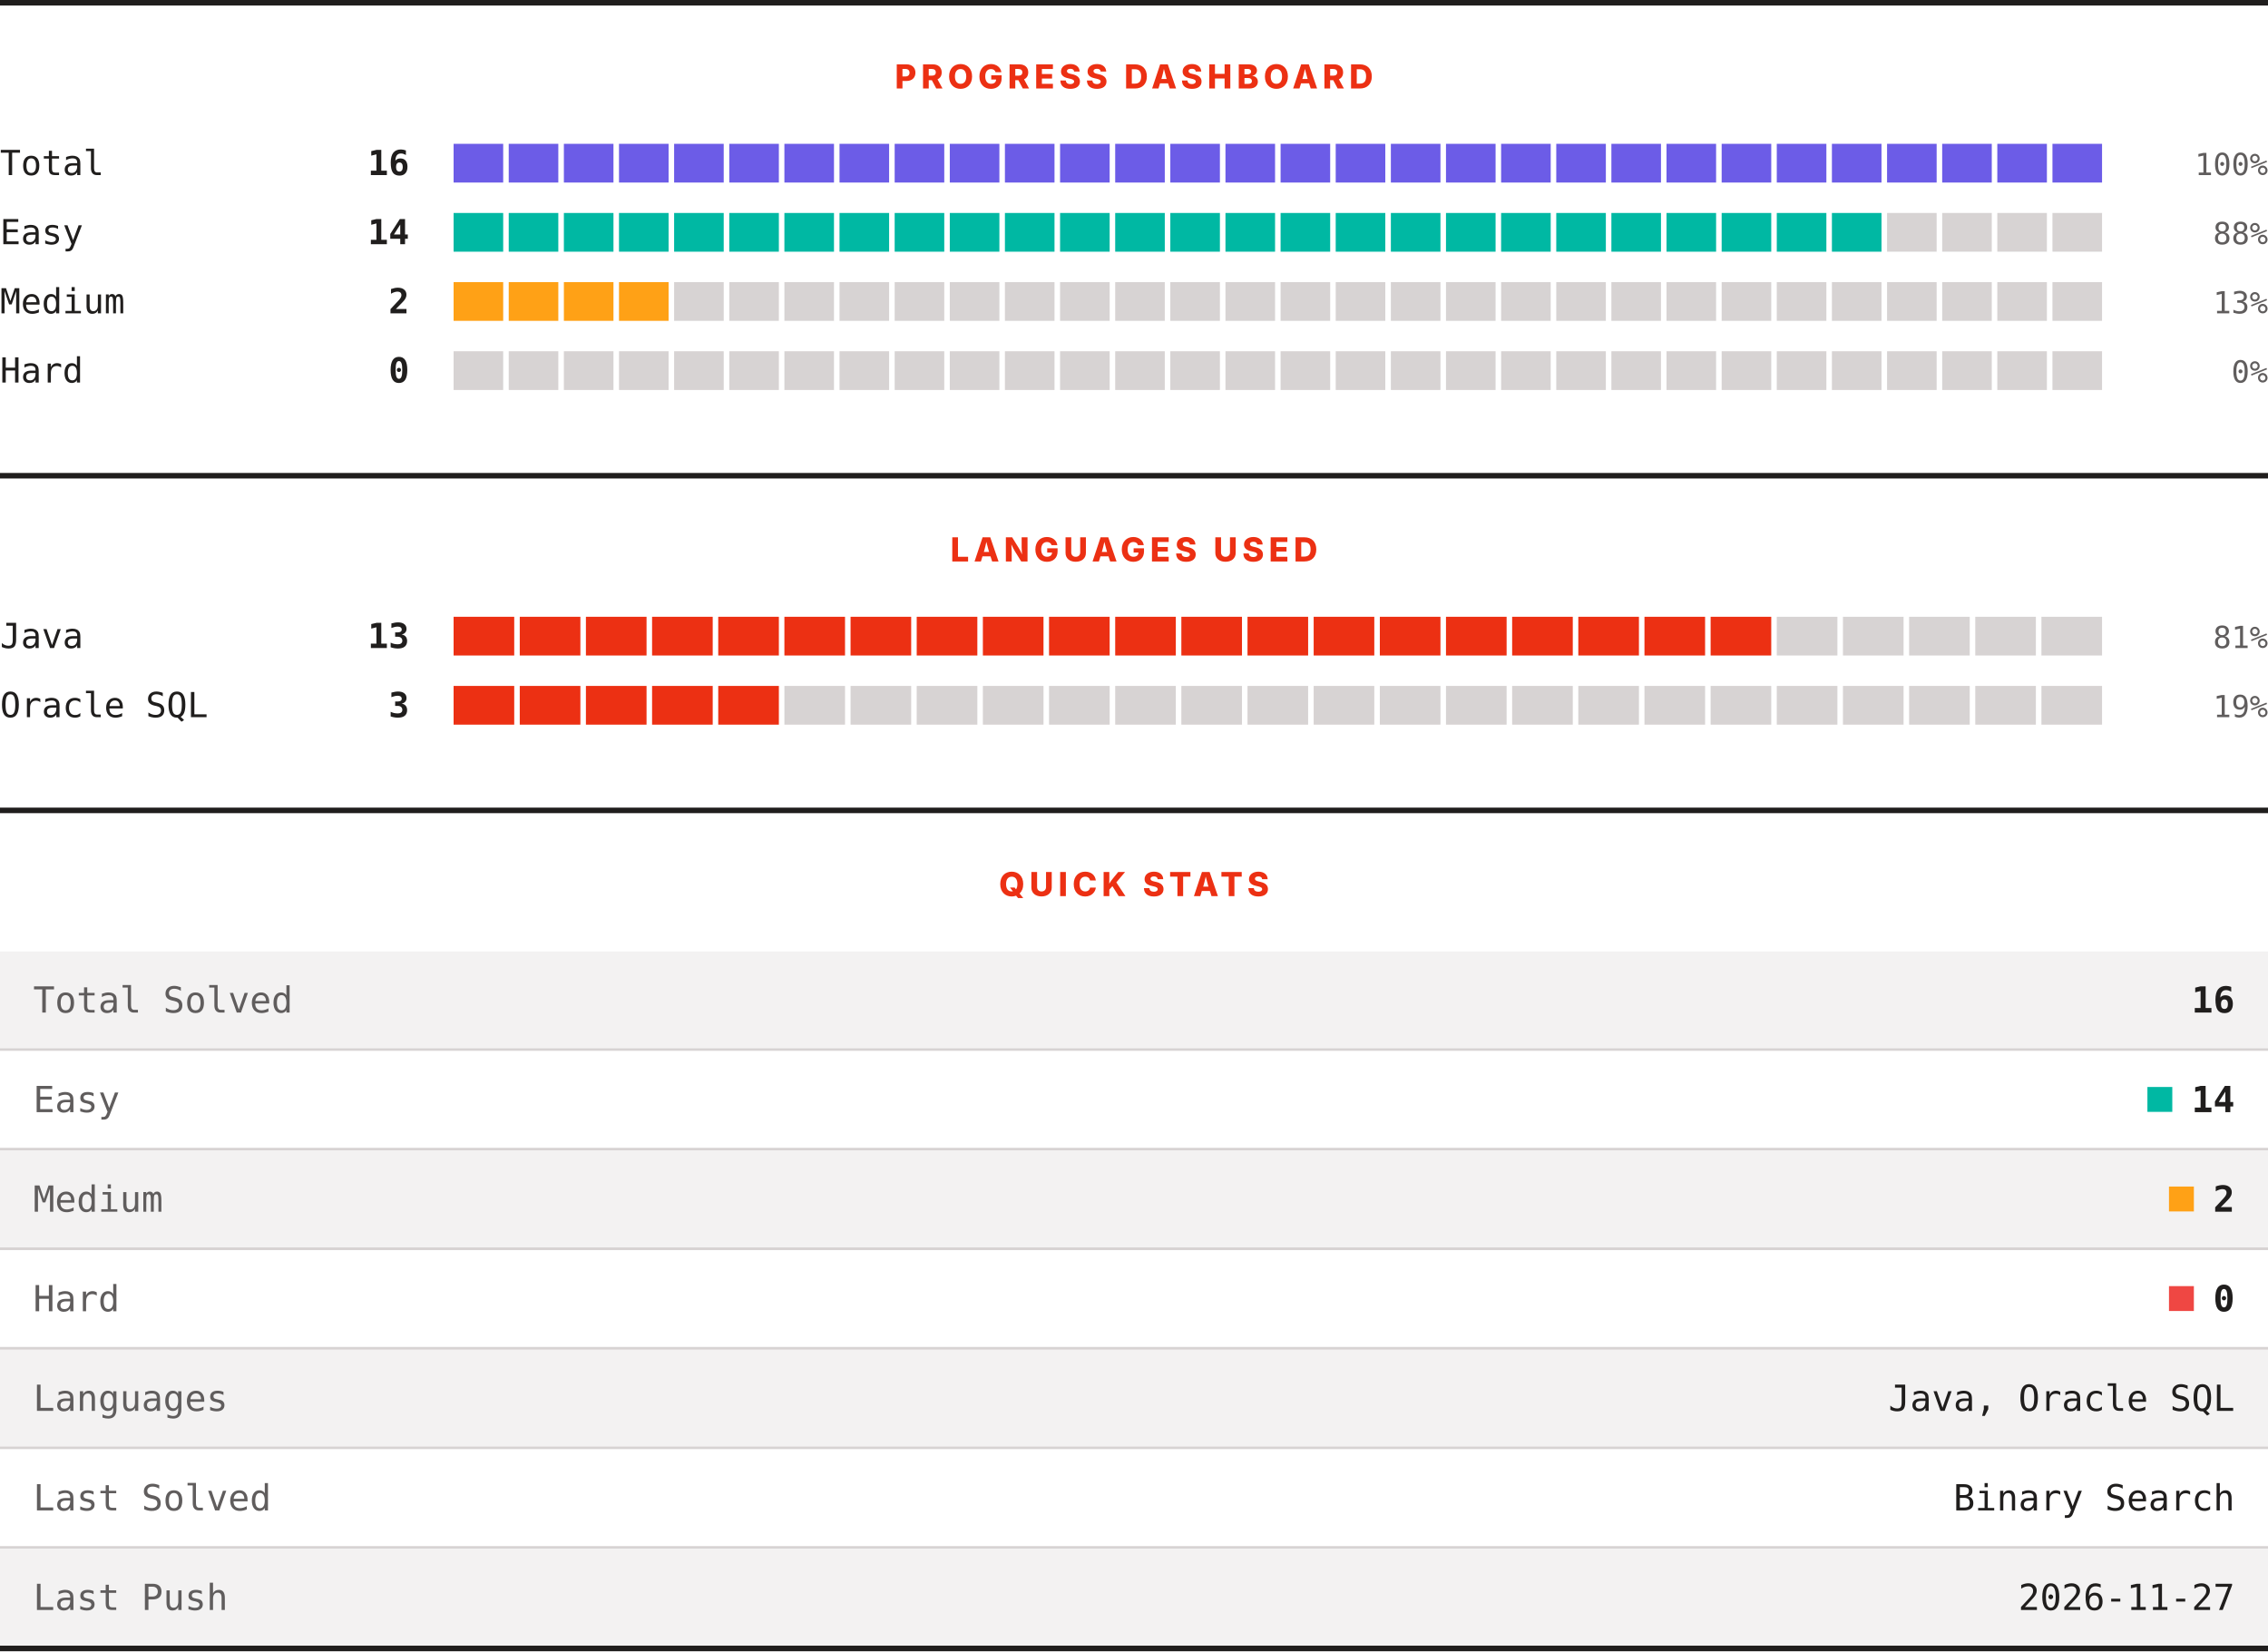
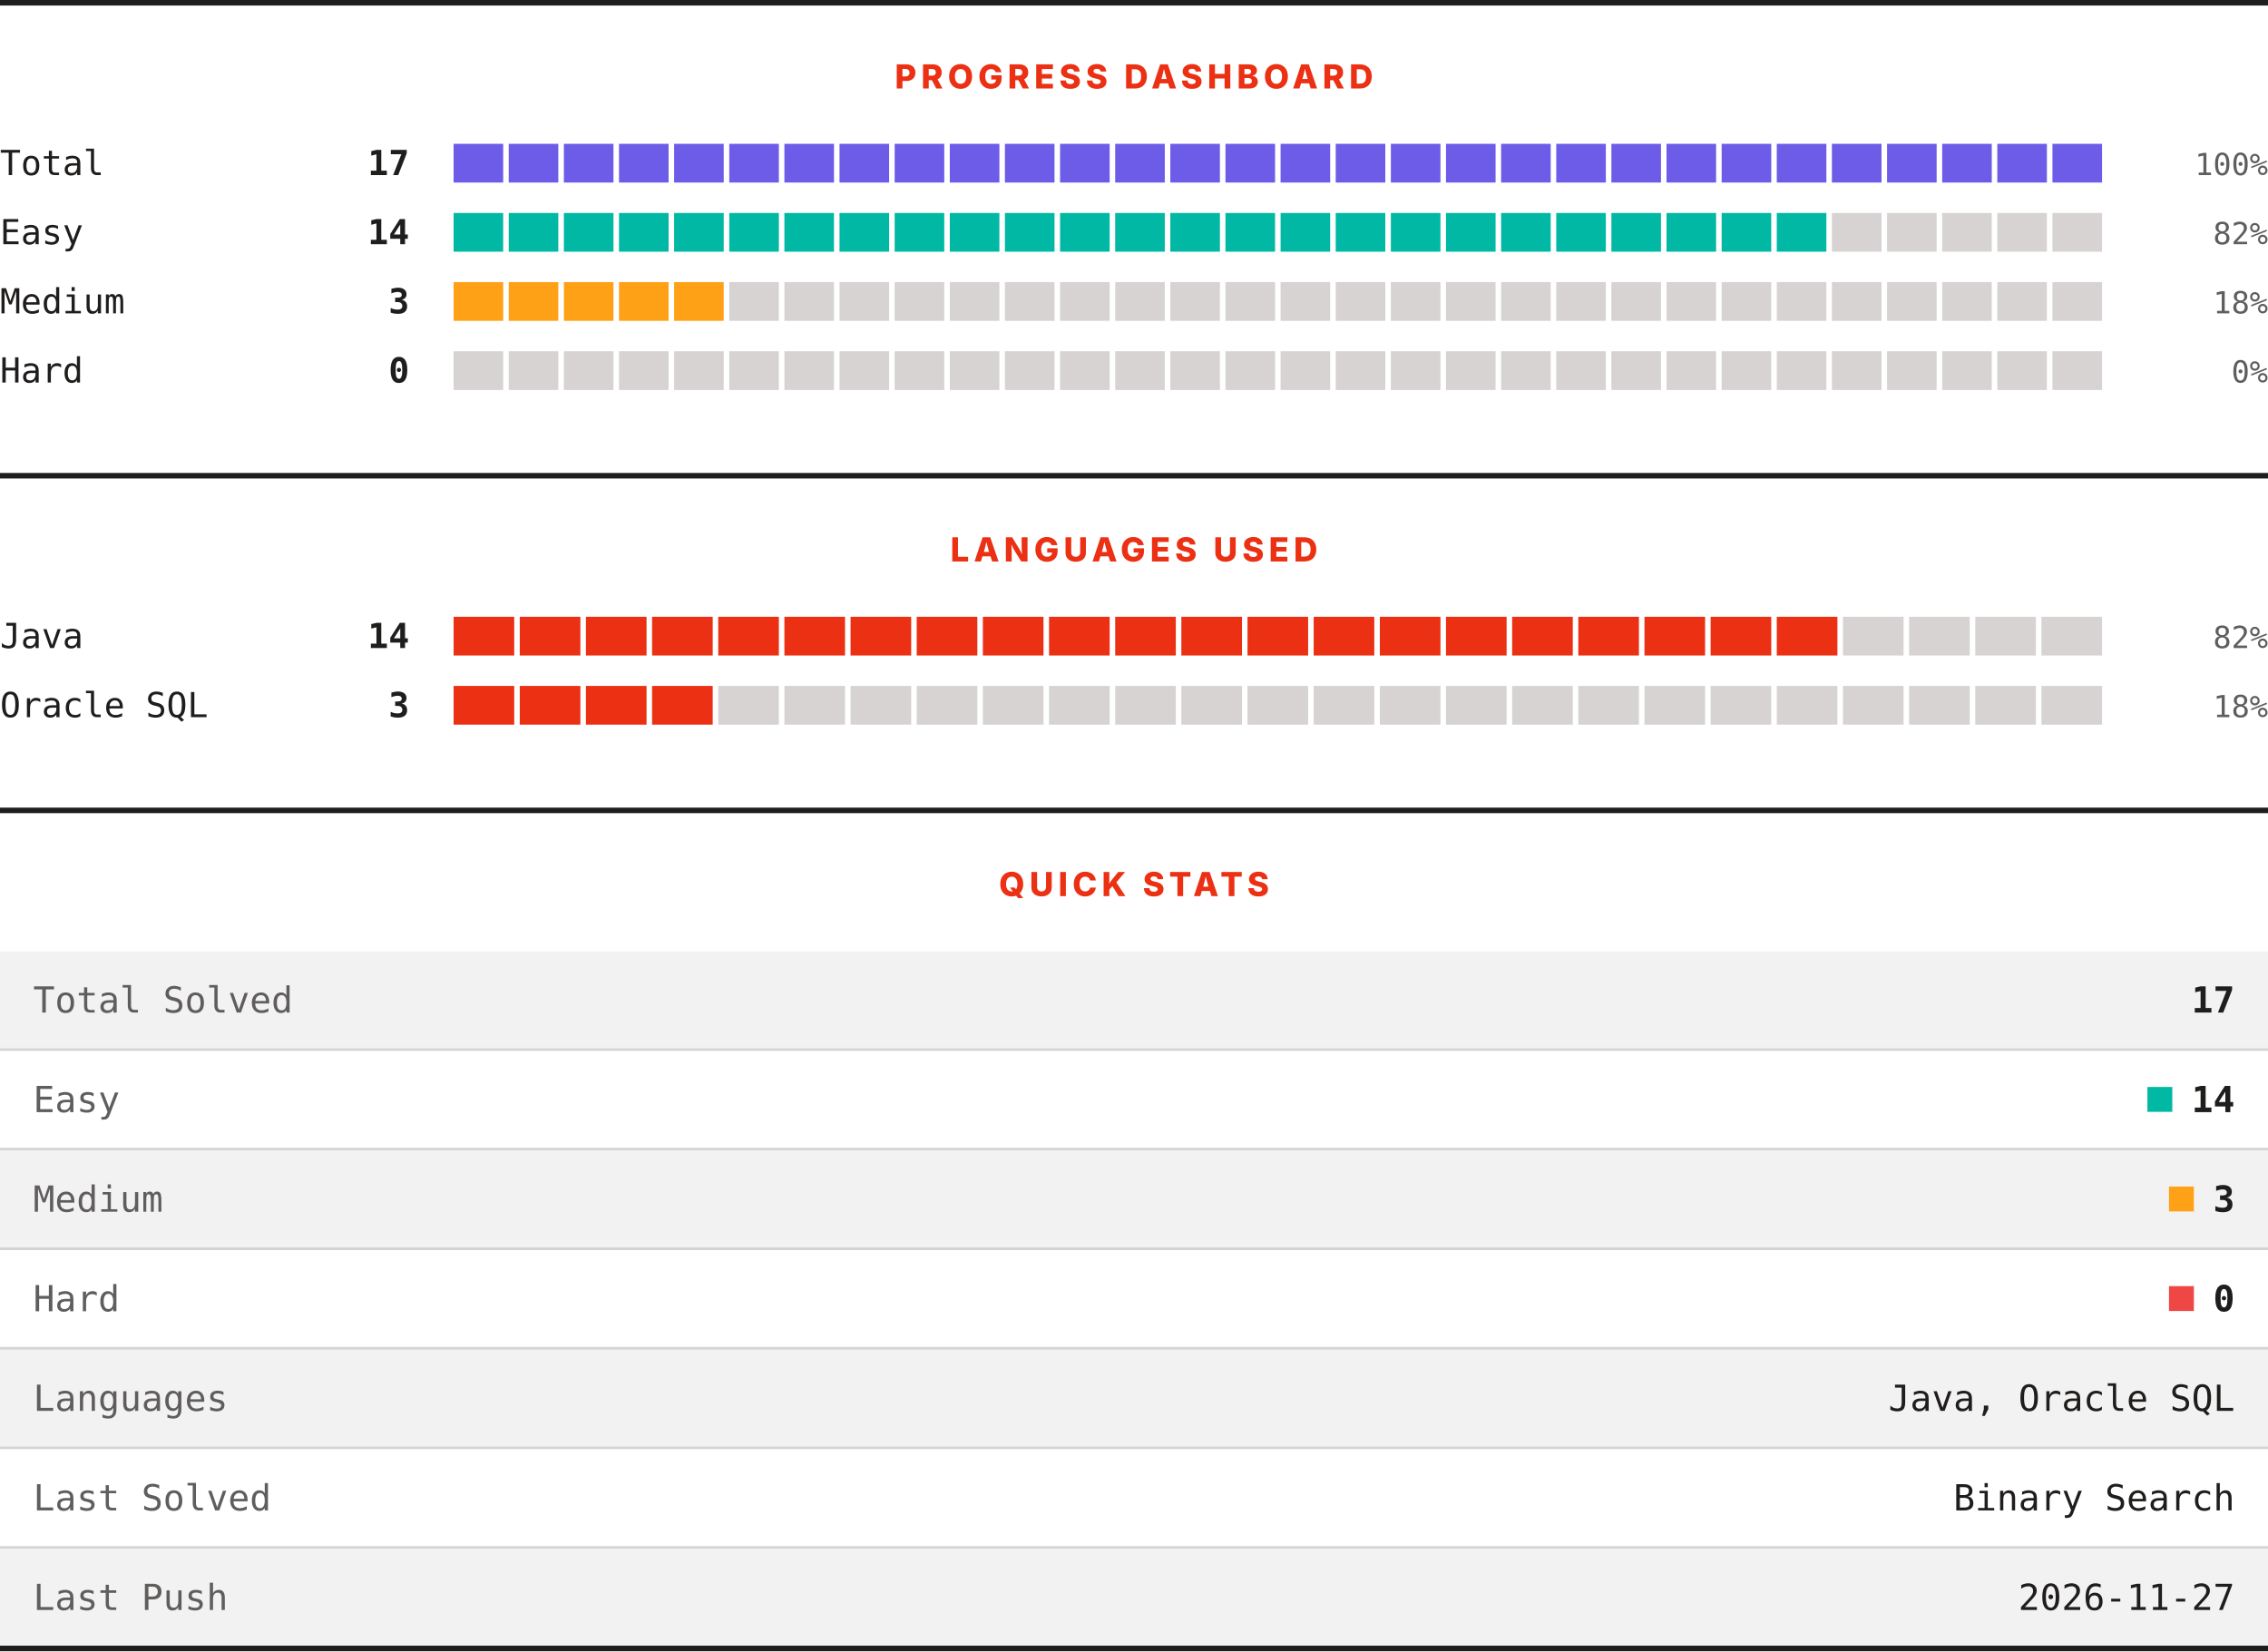
<svg xmlns="http://www.w3.org/2000/svg" width="820" height="597" viewBox="0 0 820 597" role="img" aria-label="LeetCode progress, languages and quick stats">
  <rect width="820" height="597" fill="#ffffff" />
  <rect x="0" y="0" width="820" height="2" fill="#201e1d" />
  <text x="410" y="32" text-anchor="middle" font-family="Archivo, system-ui, -apple-system, Segoe UI, sans-serif" font-size="12" font-weight="800" letter-spacing="1.68" fill="#ec3013">PROGRESS DASHBOARD</text>
  <text x="0" y="63.3" font-family="ui-monospace, SFMono-Regular, Menlo, Consolas, monospace" font-size="12.5" fill="#201e1d">Total</text>
-   <text x="148" y="63.3" text-anchor="end" font-family="ui-monospace, SFMono-Regular, Menlo, Consolas, monospace" font-size="12.5" font-weight="700" fill="#201e1d">16</text>
+   <text x="148" y="63.3" text-anchor="end" font-family="ui-monospace, SFMono-Regular, Menlo, Consolas, monospace" font-size="12.5" font-weight="700" fill="#201e1d">17</text>
  <rect x="164.00" y="52" width="17.93" height="14" fill="#6c5ce7" />
  <rect x="183.93" y="52" width="17.93" height="14" fill="#6c5ce7" />
  <rect x="203.87" y="52" width="17.93" height="14" fill="#6c5ce7" />
  <rect x="223.80" y="52" width="17.93" height="14" fill="#6c5ce7" />
  <rect x="243.73" y="52" width="17.93" height="14" fill="#6c5ce7" />
  <rect x="263.67" y="52" width="17.93" height="14" fill="#6c5ce7" />
  <rect x="283.60" y="52" width="17.93" height="14" fill="#6c5ce7" />
  <rect x="303.53" y="52" width="17.93" height="14" fill="#6c5ce7" />
  <rect x="323.47" y="52" width="17.93" height="14" fill="#6c5ce7" />
  <rect x="343.40" y="52" width="17.93" height="14" fill="#6c5ce7" />
  <rect x="363.33" y="52" width="17.93" height="14" fill="#6c5ce7" />
  <rect x="383.27" y="52" width="17.93" height="14" fill="#6c5ce7" />
  <rect x="403.20" y="52" width="17.93" height="14" fill="#6c5ce7" />
  <rect x="423.13" y="52" width="17.93" height="14" fill="#6c5ce7" />
  <rect x="443.07" y="52" width="17.93" height="14" fill="#6c5ce7" />
  <rect x="463.00" y="52" width="17.93" height="14" fill="#6c5ce7" />
  <rect x="482.93" y="52" width="17.93" height="14" fill="#6c5ce7" />
  <rect x="502.87" y="52" width="17.93" height="14" fill="#6c5ce7" />
  <rect x="522.80" y="52" width="17.93" height="14" fill="#6c5ce7" />
  <rect x="542.73" y="52" width="17.93" height="14" fill="#6c5ce7" />
  <rect x="562.67" y="52" width="17.93" height="14" fill="#6c5ce7" />
  <rect x="582.60" y="52" width="17.93" height="14" fill="#6c5ce7" />
  <rect x="602.53" y="52" width="17.93" height="14" fill="#6c5ce7" />
  <rect x="622.47" y="52" width="17.93" height="14" fill="#6c5ce7" />
  <rect x="642.40" y="52" width="17.93" height="14" fill="#6c5ce7" />
  <rect x="662.33" y="52" width="17.93" height="14" fill="#6c5ce7" />
  <rect x="682.27" y="52" width="17.93" height="14" fill="#6c5ce7" />
  <rect x="702.20" y="52" width="17.93" height="14" fill="#6c5ce7" />
  <rect x="722.13" y="52" width="17.93" height="14" fill="#6c5ce7" />
  <rect x="742.07" y="52" width="17.93" height="14" fill="#6c5ce7" />
  <text x="820" y="63.3" text-anchor="end" font-family="ui-monospace, SFMono-Regular, Menlo, Consolas, monospace" font-size="11" fill="#605d5d">100%</text>
  <text x="0" y="88.3" font-family="ui-monospace, SFMono-Regular, Menlo, Consolas, monospace" font-size="12.5" fill="#201e1d">Easy</text>
  <text x="148" y="88.3" text-anchor="end" font-family="ui-monospace, SFMono-Regular, Menlo, Consolas, monospace" font-size="12.5" font-weight="700" fill="#201e1d">14</text>
  <rect x="164.00" y="77" width="17.93" height="14" fill="#00b8a3" />
  <rect x="183.93" y="77" width="17.93" height="14" fill="#00b8a3" />
  <rect x="203.87" y="77" width="17.93" height="14" fill="#00b8a3" />
  <rect x="223.80" y="77" width="17.93" height="14" fill="#00b8a3" />
  <rect x="243.73" y="77" width="17.93" height="14" fill="#00b8a3" />
  <rect x="263.67" y="77" width="17.93" height="14" fill="#00b8a3" />
  <rect x="283.60" y="77" width="17.93" height="14" fill="#00b8a3" />
  <rect x="303.53" y="77" width="17.93" height="14" fill="#00b8a3" />
  <rect x="323.47" y="77" width="17.93" height="14" fill="#00b8a3" />
  <rect x="343.40" y="77" width="17.93" height="14" fill="#00b8a3" />
  <rect x="363.33" y="77" width="17.93" height="14" fill="#00b8a3" />
  <rect x="383.27" y="77" width="17.93" height="14" fill="#00b8a3" />
  <rect x="403.20" y="77" width="17.93" height="14" fill="#00b8a3" />
  <rect x="423.13" y="77" width="17.93" height="14" fill="#00b8a3" />
  <rect x="443.07" y="77" width="17.93" height="14" fill="#00b8a3" />
  <rect x="463.00" y="77" width="17.93" height="14" fill="#00b8a3" />
  <rect x="482.93" y="77" width="17.93" height="14" fill="#00b8a3" />
  <rect x="502.87" y="77" width="17.93" height="14" fill="#00b8a3" />
  <rect x="522.80" y="77" width="17.93" height="14" fill="#00b8a3" />
  <rect x="542.73" y="77" width="17.93" height="14" fill="#00b8a3" />
  <rect x="562.67" y="77" width="17.93" height="14" fill="#00b8a3" />
  <rect x="582.60" y="77" width="17.93" height="14" fill="#00b8a3" />
  <rect x="602.53" y="77" width="17.93" height="14" fill="#00b8a3" />
  <rect x="622.47" y="77" width="17.93" height="14" fill="#00b8a3" />
  <rect x="642.40" y="77" width="17.93" height="14" fill="#00b8a3" />
-   <rect x="662.33" y="77" width="17.93" height="14" fill="#00b8a3" />
+   <rect x="662.33" y="77" width="17.93" height="14" fill="#d7d3d3" />
  <rect x="682.27" y="77" width="17.93" height="14" fill="#d7d3d3" />
  <rect x="702.20" y="77" width="17.93" height="14" fill="#d7d3d3" />
  <rect x="722.13" y="77" width="17.93" height="14" fill="#d7d3d3" />
  <rect x="742.07" y="77" width="17.93" height="14" fill="#d7d3d3" />
-   <text x="820" y="88.3" text-anchor="end" font-family="ui-monospace, SFMono-Regular, Menlo, Consolas, monospace" font-size="11" fill="#605d5d">88%</text>
+   <text x="820" y="88.3" text-anchor="end" font-family="ui-monospace, SFMono-Regular, Menlo, Consolas, monospace" font-size="11" fill="#605d5d">82%</text>
  <text x="0" y="113.3" font-family="ui-monospace, SFMono-Regular, Menlo, Consolas, monospace" font-size="12.5" fill="#201e1d">Medium</text>
-   <text x="148" y="113.3" text-anchor="end" font-family="ui-monospace, SFMono-Regular, Menlo, Consolas, monospace" font-size="12.5" font-weight="700" fill="#201e1d">2</text>
+   <text x="148" y="113.3" text-anchor="end" font-family="ui-monospace, SFMono-Regular, Menlo, Consolas, monospace" font-size="12.5" font-weight="700" fill="#201e1d">3</text>
  <rect x="164.00" y="102" width="17.93" height="14" fill="#ffa116" />
  <rect x="183.93" y="102" width="17.93" height="14" fill="#ffa116" />
  <rect x="203.87" y="102" width="17.93" height="14" fill="#ffa116" />
  <rect x="223.80" y="102" width="17.93" height="14" fill="#ffa116" />
-   <rect x="243.73" y="102" width="17.93" height="14" fill="#d7d3d3" />
+   <rect x="243.73" y="102" width="17.93" height="14" fill="#ffa116" />
  <rect x="263.67" y="102" width="17.93" height="14" fill="#d7d3d3" />
  <rect x="283.60" y="102" width="17.93" height="14" fill="#d7d3d3" />
  <rect x="303.53" y="102" width="17.93" height="14" fill="#d7d3d3" />
  <rect x="323.47" y="102" width="17.93" height="14" fill="#d7d3d3" />
  <rect x="343.40" y="102" width="17.93" height="14" fill="#d7d3d3" />
  <rect x="363.33" y="102" width="17.93" height="14" fill="#d7d3d3" />
  <rect x="383.27" y="102" width="17.93" height="14" fill="#d7d3d3" />
  <rect x="403.20" y="102" width="17.93" height="14" fill="#d7d3d3" />
  <rect x="423.13" y="102" width="17.93" height="14" fill="#d7d3d3" />
  <rect x="443.07" y="102" width="17.93" height="14" fill="#d7d3d3" />
  <rect x="463.00" y="102" width="17.93" height="14" fill="#d7d3d3" />
  <rect x="482.93" y="102" width="17.93" height="14" fill="#d7d3d3" />
  <rect x="502.87" y="102" width="17.93" height="14" fill="#d7d3d3" />
  <rect x="522.80" y="102" width="17.93" height="14" fill="#d7d3d3" />
  <rect x="542.73" y="102" width="17.93" height="14" fill="#d7d3d3" />
  <rect x="562.67" y="102" width="17.93" height="14" fill="#d7d3d3" />
  <rect x="582.60" y="102" width="17.93" height="14" fill="#d7d3d3" />
  <rect x="602.53" y="102" width="17.93" height="14" fill="#d7d3d3" />
  <rect x="622.47" y="102" width="17.93" height="14" fill="#d7d3d3" />
  <rect x="642.40" y="102" width="17.93" height="14" fill="#d7d3d3" />
  <rect x="662.33" y="102" width="17.93" height="14" fill="#d7d3d3" />
  <rect x="682.27" y="102" width="17.93" height="14" fill="#d7d3d3" />
  <rect x="702.20" y="102" width="17.93" height="14" fill="#d7d3d3" />
  <rect x="722.13" y="102" width="17.93" height="14" fill="#d7d3d3" />
  <rect x="742.07" y="102" width="17.93" height="14" fill="#d7d3d3" />
-   <text x="820" y="113.3" text-anchor="end" font-family="ui-monospace, SFMono-Regular, Menlo, Consolas, monospace" font-size="11" fill="#605d5d">13%</text>
+   <text x="820" y="113.3" text-anchor="end" font-family="ui-monospace, SFMono-Regular, Menlo, Consolas, monospace" font-size="11" fill="#605d5d">18%</text>
  <text x="0" y="138.3" font-family="ui-monospace, SFMono-Regular, Menlo, Consolas, monospace" font-size="12.5" fill="#201e1d">Hard</text>
  <text x="148" y="138.3" text-anchor="end" font-family="ui-monospace, SFMono-Regular, Menlo, Consolas, monospace" font-size="12.5" font-weight="700" fill="#201e1d">0</text>
  <rect x="164.00" y="127" width="17.93" height="14" fill="#d7d3d3" />
  <rect x="183.93" y="127" width="17.93" height="14" fill="#d7d3d3" />
  <rect x="203.87" y="127" width="17.93" height="14" fill="#d7d3d3" />
  <rect x="223.80" y="127" width="17.93" height="14" fill="#d7d3d3" />
  <rect x="243.73" y="127" width="17.93" height="14" fill="#d7d3d3" />
  <rect x="263.67" y="127" width="17.93" height="14" fill="#d7d3d3" />
  <rect x="283.60" y="127" width="17.93" height="14" fill="#d7d3d3" />
  <rect x="303.53" y="127" width="17.93" height="14" fill="#d7d3d3" />
  <rect x="323.47" y="127" width="17.93" height="14" fill="#d7d3d3" />
  <rect x="343.40" y="127" width="17.93" height="14" fill="#d7d3d3" />
  <rect x="363.33" y="127" width="17.93" height="14" fill="#d7d3d3" />
  <rect x="383.27" y="127" width="17.93" height="14" fill="#d7d3d3" />
  <rect x="403.20" y="127" width="17.93" height="14" fill="#d7d3d3" />
  <rect x="423.13" y="127" width="17.93" height="14" fill="#d7d3d3" />
  <rect x="443.07" y="127" width="17.93" height="14" fill="#d7d3d3" />
  <rect x="463.00" y="127" width="17.93" height="14" fill="#d7d3d3" />
  <rect x="482.93" y="127" width="17.93" height="14" fill="#d7d3d3" />
  <rect x="502.87" y="127" width="17.93" height="14" fill="#d7d3d3" />
  <rect x="522.80" y="127" width="17.93" height="14" fill="#d7d3d3" />
  <rect x="542.73" y="127" width="17.93" height="14" fill="#d7d3d3" />
  <rect x="562.67" y="127" width="17.93" height="14" fill="#d7d3d3" />
  <rect x="582.60" y="127" width="17.93" height="14" fill="#d7d3d3" />
  <rect x="602.53" y="127" width="17.93" height="14" fill="#d7d3d3" />
  <rect x="622.47" y="127" width="17.93" height="14" fill="#d7d3d3" />
  <rect x="642.40" y="127" width="17.93" height="14" fill="#d7d3d3" />
  <rect x="662.33" y="127" width="17.93" height="14" fill="#d7d3d3" />
  <rect x="682.27" y="127" width="17.93" height="14" fill="#d7d3d3" />
  <rect x="702.20" y="127" width="17.93" height="14" fill="#d7d3d3" />
  <rect x="722.13" y="127" width="17.93" height="14" fill="#d7d3d3" />
  <rect x="742.07" y="127" width="17.93" height="14" fill="#d7d3d3" />
  <text x="820" y="138.3" text-anchor="end" font-family="ui-monospace, SFMono-Regular, Menlo, Consolas, monospace" font-size="11" fill="#605d5d">0%</text>
  <rect x="0" y="171" width="820" height="2" fill="#201e1d" />
  <text x="410" y="203" text-anchor="middle" font-family="Archivo, system-ui, -apple-system, Segoe UI, sans-serif" font-size="12" font-weight="800" letter-spacing="1.68" fill="#ec3013">LANGUAGES USED</text>
  <text x="0" y="234.3" font-family="ui-monospace, SFMono-Regular, Menlo, Consolas, monospace" font-size="12.5" fill="#201e1d">Java</text>
-   <text x="148" y="234.3" text-anchor="end" font-family="ui-monospace, SFMono-Regular, Menlo, Consolas, monospace" font-size="12.5" font-weight="700" fill="#201e1d">13</text>
+   <text x="148" y="234.3" text-anchor="end" font-family="ui-monospace, SFMono-Regular, Menlo, Consolas, monospace" font-size="12.5" font-weight="700" fill="#201e1d">14</text>
  <rect x="164.00" y="223" width="21.92" height="14" fill="#ec3013" />
  <rect x="187.92" y="223" width="21.92" height="14" fill="#ec3013" />
  <rect x="211.84" y="223" width="21.92" height="14" fill="#ec3013" />
  <rect x="235.76" y="223" width="21.92" height="14" fill="#ec3013" />
  <rect x="259.68" y="223" width="21.92" height="14" fill="#ec3013" />
  <rect x="283.60" y="223" width="21.92" height="14" fill="#ec3013" />
  <rect x="307.52" y="223" width="21.92" height="14" fill="#ec3013" />
  <rect x="331.44" y="223" width="21.92" height="14" fill="#ec3013" />
  <rect x="355.36" y="223" width="21.92" height="14" fill="#ec3013" />
  <rect x="379.28" y="223" width="21.92" height="14" fill="#ec3013" />
  <rect x="403.20" y="223" width="21.92" height="14" fill="#ec3013" />
  <rect x="427.12" y="223" width="21.92" height="14" fill="#ec3013" />
  <rect x="451.04" y="223" width="21.92" height="14" fill="#ec3013" />
  <rect x="474.96" y="223" width="21.92" height="14" fill="#ec3013" />
  <rect x="498.88" y="223" width="21.92" height="14" fill="#ec3013" />
  <rect x="522.80" y="223" width="21.92" height="14" fill="#ec3013" />
  <rect x="546.72" y="223" width="21.92" height="14" fill="#ec3013" />
  <rect x="570.64" y="223" width="21.92" height="14" fill="#ec3013" />
  <rect x="594.56" y="223" width="21.92" height="14" fill="#ec3013" />
  <rect x="618.48" y="223" width="21.92" height="14" fill="#ec3013" />
-   <rect x="642.40" y="223" width="21.92" height="14" fill="#d7d3d3" />
+   <rect x="642.40" y="223" width="21.92" height="14" fill="#ec3013" />
  <rect x="666.32" y="223" width="21.92" height="14" fill="#d7d3d3" />
  <rect x="690.24" y="223" width="21.92" height="14" fill="#d7d3d3" />
  <rect x="714.16" y="223" width="21.92" height="14" fill="#d7d3d3" />
  <rect x="738.08" y="223" width="21.92" height="14" fill="#d7d3d3" />
-   <text x="820" y="234.3" text-anchor="end" font-family="ui-monospace, SFMono-Regular, Menlo, Consolas, monospace" font-size="11" fill="#605d5d">81%</text>
+   <text x="820" y="234.3" text-anchor="end" font-family="ui-monospace, SFMono-Regular, Menlo, Consolas, monospace" font-size="11" fill="#605d5d">82%</text>
  <text x="0" y="259.3" font-family="ui-monospace, SFMono-Regular, Menlo, Consolas, monospace" font-size="12.5" fill="#201e1d">Oracle SQL</text>
  <text x="148" y="259.3" text-anchor="end" font-family="ui-monospace, SFMono-Regular, Menlo, Consolas, monospace" font-size="12.5" font-weight="700" fill="#201e1d">3</text>
  <rect x="164.00" y="248" width="21.92" height="14" fill="#ec3013" />
  <rect x="187.92" y="248" width="21.92" height="14" fill="#ec3013" />
  <rect x="211.84" y="248" width="21.92" height="14" fill="#ec3013" />
  <rect x="235.76" y="248" width="21.92" height="14" fill="#ec3013" />
-   <rect x="259.68" y="248" width="21.92" height="14" fill="#ec3013" />
+   <rect x="259.68" y="248" width="21.92" height="14" fill="#d7d3d3" />
  <rect x="283.60" y="248" width="21.92" height="14" fill="#d7d3d3" />
  <rect x="307.52" y="248" width="21.92" height="14" fill="#d7d3d3" />
  <rect x="331.44" y="248" width="21.92" height="14" fill="#d7d3d3" />
  <rect x="355.36" y="248" width="21.92" height="14" fill="#d7d3d3" />
  <rect x="379.28" y="248" width="21.92" height="14" fill="#d7d3d3" />
  <rect x="403.20" y="248" width="21.92" height="14" fill="#d7d3d3" />
  <rect x="427.12" y="248" width="21.92" height="14" fill="#d7d3d3" />
  <rect x="451.04" y="248" width="21.92" height="14" fill="#d7d3d3" />
  <rect x="474.96" y="248" width="21.92" height="14" fill="#d7d3d3" />
  <rect x="498.88" y="248" width="21.92" height="14" fill="#d7d3d3" />
  <rect x="522.80" y="248" width="21.92" height="14" fill="#d7d3d3" />
  <rect x="546.72" y="248" width="21.92" height="14" fill="#d7d3d3" />
  <rect x="570.64" y="248" width="21.92" height="14" fill="#d7d3d3" />
  <rect x="594.56" y="248" width="21.92" height="14" fill="#d7d3d3" />
  <rect x="618.48" y="248" width="21.92" height="14" fill="#d7d3d3" />
  <rect x="642.40" y="248" width="21.92" height="14" fill="#d7d3d3" />
  <rect x="666.32" y="248" width="21.92" height="14" fill="#d7d3d3" />
  <rect x="690.24" y="248" width="21.92" height="14" fill="#d7d3d3" />
  <rect x="714.16" y="248" width="21.92" height="14" fill="#d7d3d3" />
  <rect x="738.08" y="248" width="21.92" height="14" fill="#d7d3d3" />
-   <text x="820" y="259.3" text-anchor="end" font-family="ui-monospace, SFMono-Regular, Menlo, Consolas, monospace" font-size="11" fill="#605d5d">19%</text>
+   <text x="820" y="259.3" text-anchor="end" font-family="ui-monospace, SFMono-Regular, Menlo, Consolas, monospace" font-size="11" fill="#605d5d">18%</text>
  <rect x="0" y="292" width="820" height="2" fill="#201e1d" />
  <text x="410" y="324" text-anchor="middle" font-family="Archivo, system-ui, -apple-system, Segoe UI, sans-serif" font-size="12" font-weight="800" letter-spacing="1.68" fill="#ec3013">QUICK STATS</text>
  <rect x="0" y="344" width="820" height="35" fill="#f3f2f2" />
  <text x="12" y="366.1" font-family="ui-monospace, SFMono-Regular, Menlo, Consolas, monospace" font-size="13" fill="#605d5d">Total Solved</text>
-   <text x="808" y="366.1" text-anchor="end" font-family="ui-monospace, SFMono-Regular, Menlo, Consolas, monospace" font-size="13" font-weight="700" fill="#201e1d">16</text>
+   <text x="808" y="366.1" text-anchor="end" font-family="ui-monospace, SFMono-Regular, Menlo, Consolas, monospace" font-size="13" font-weight="700" fill="#201e1d">17</text>
  <rect x="0" y="379" width="820" height="1" fill="#d7d3d3" />
  <rect x="0" y="380" width="820" height="35" fill="#ffffff" />
  <text x="12" y="402.1" font-family="ui-monospace, SFMono-Regular, Menlo, Consolas, monospace" font-size="13" fill="#605d5d">Easy</text>
  <rect x="776.4" y="393" width="9" height="9" fill="#00b8a3" />
  <text x="808" y="402.1" text-anchor="end" font-family="ui-monospace, SFMono-Regular, Menlo, Consolas, monospace" font-size="13" font-weight="700" fill="#201e1d">14</text>
  <rect x="0" y="415" width="820" height="1" fill="#d7d3d3" />
  <rect x="0" y="416" width="820" height="35" fill="#f3f2f2" />
  <text x="12" y="438.1" font-family="ui-monospace, SFMono-Regular, Menlo, Consolas, monospace" font-size="13" fill="#605d5d">Medium</text>
  <rect x="784.2" y="429" width="9" height="9" fill="#ffa116" />
-   <text x="808" y="438.1" text-anchor="end" font-family="ui-monospace, SFMono-Regular, Menlo, Consolas, monospace" font-size="13" font-weight="700" fill="#201e1d">2</text>
+   <text x="808" y="438.1" text-anchor="end" font-family="ui-monospace, SFMono-Regular, Menlo, Consolas, monospace" font-size="13" font-weight="700" fill="#201e1d">3</text>
  <rect x="0" y="451" width="820" height="1" fill="#d7d3d3" />
  <rect x="0" y="452" width="820" height="35" fill="#ffffff" />
  <text x="12" y="474.1" font-family="ui-monospace, SFMono-Regular, Menlo, Consolas, monospace" font-size="13" fill="#605d5d">Hard</text>
  <rect x="784.2" y="465" width="9" height="9" fill="#ef4743" />
  <text x="808" y="474.1" text-anchor="end" font-family="ui-monospace, SFMono-Regular, Menlo, Consolas, monospace" font-size="13" font-weight="700" fill="#201e1d">0</text>
  <rect x="0" y="487" width="820" height="1" fill="#d7d3d3" />
  <rect x="0" y="488" width="820" height="35" fill="#f3f2f2" />
  <text x="12" y="510.1" font-family="ui-monospace, SFMono-Regular, Menlo, Consolas, monospace" font-size="13" fill="#605d5d">Languages</text>
  <text x="808" y="510.1" text-anchor="end" font-family="ui-monospace, SFMono-Regular, Menlo, Consolas, monospace" font-size="13" fill="#201e1d">Java, Oracle SQL</text>
  <rect x="0" y="523" width="820" height="1" fill="#d7d3d3" />
  <rect x="0" y="524" width="820" height="35" fill="#ffffff" />
  <text x="12" y="546.1" font-family="ui-monospace, SFMono-Regular, Menlo, Consolas, monospace" font-size="13" fill="#605d5d">Last Solved</text>
  <text x="808" y="546.1" text-anchor="end" font-family="ui-monospace, SFMono-Regular, Menlo, Consolas, monospace" font-size="13" fill="#201e1d">Binary Search</text>
  <rect x="0" y="559" width="820" height="1" fill="#d7d3d3" />
  <rect x="0" y="560" width="820" height="35" fill="#f3f2f2" />
  <text x="12" y="582.1" font-family="ui-monospace, SFMono-Regular, Menlo, Consolas, monospace" font-size="13" fill="#605d5d">Last Push</text>
  <text x="808" y="582.1" text-anchor="end" font-family="ui-monospace, SFMono-Regular, Menlo, Consolas, monospace" font-size="13" fill="#201e1d">2026-11-27</text>
  <rect x="0" y="595" width="820" height="2" fill="#201e1d" />
</svg>
